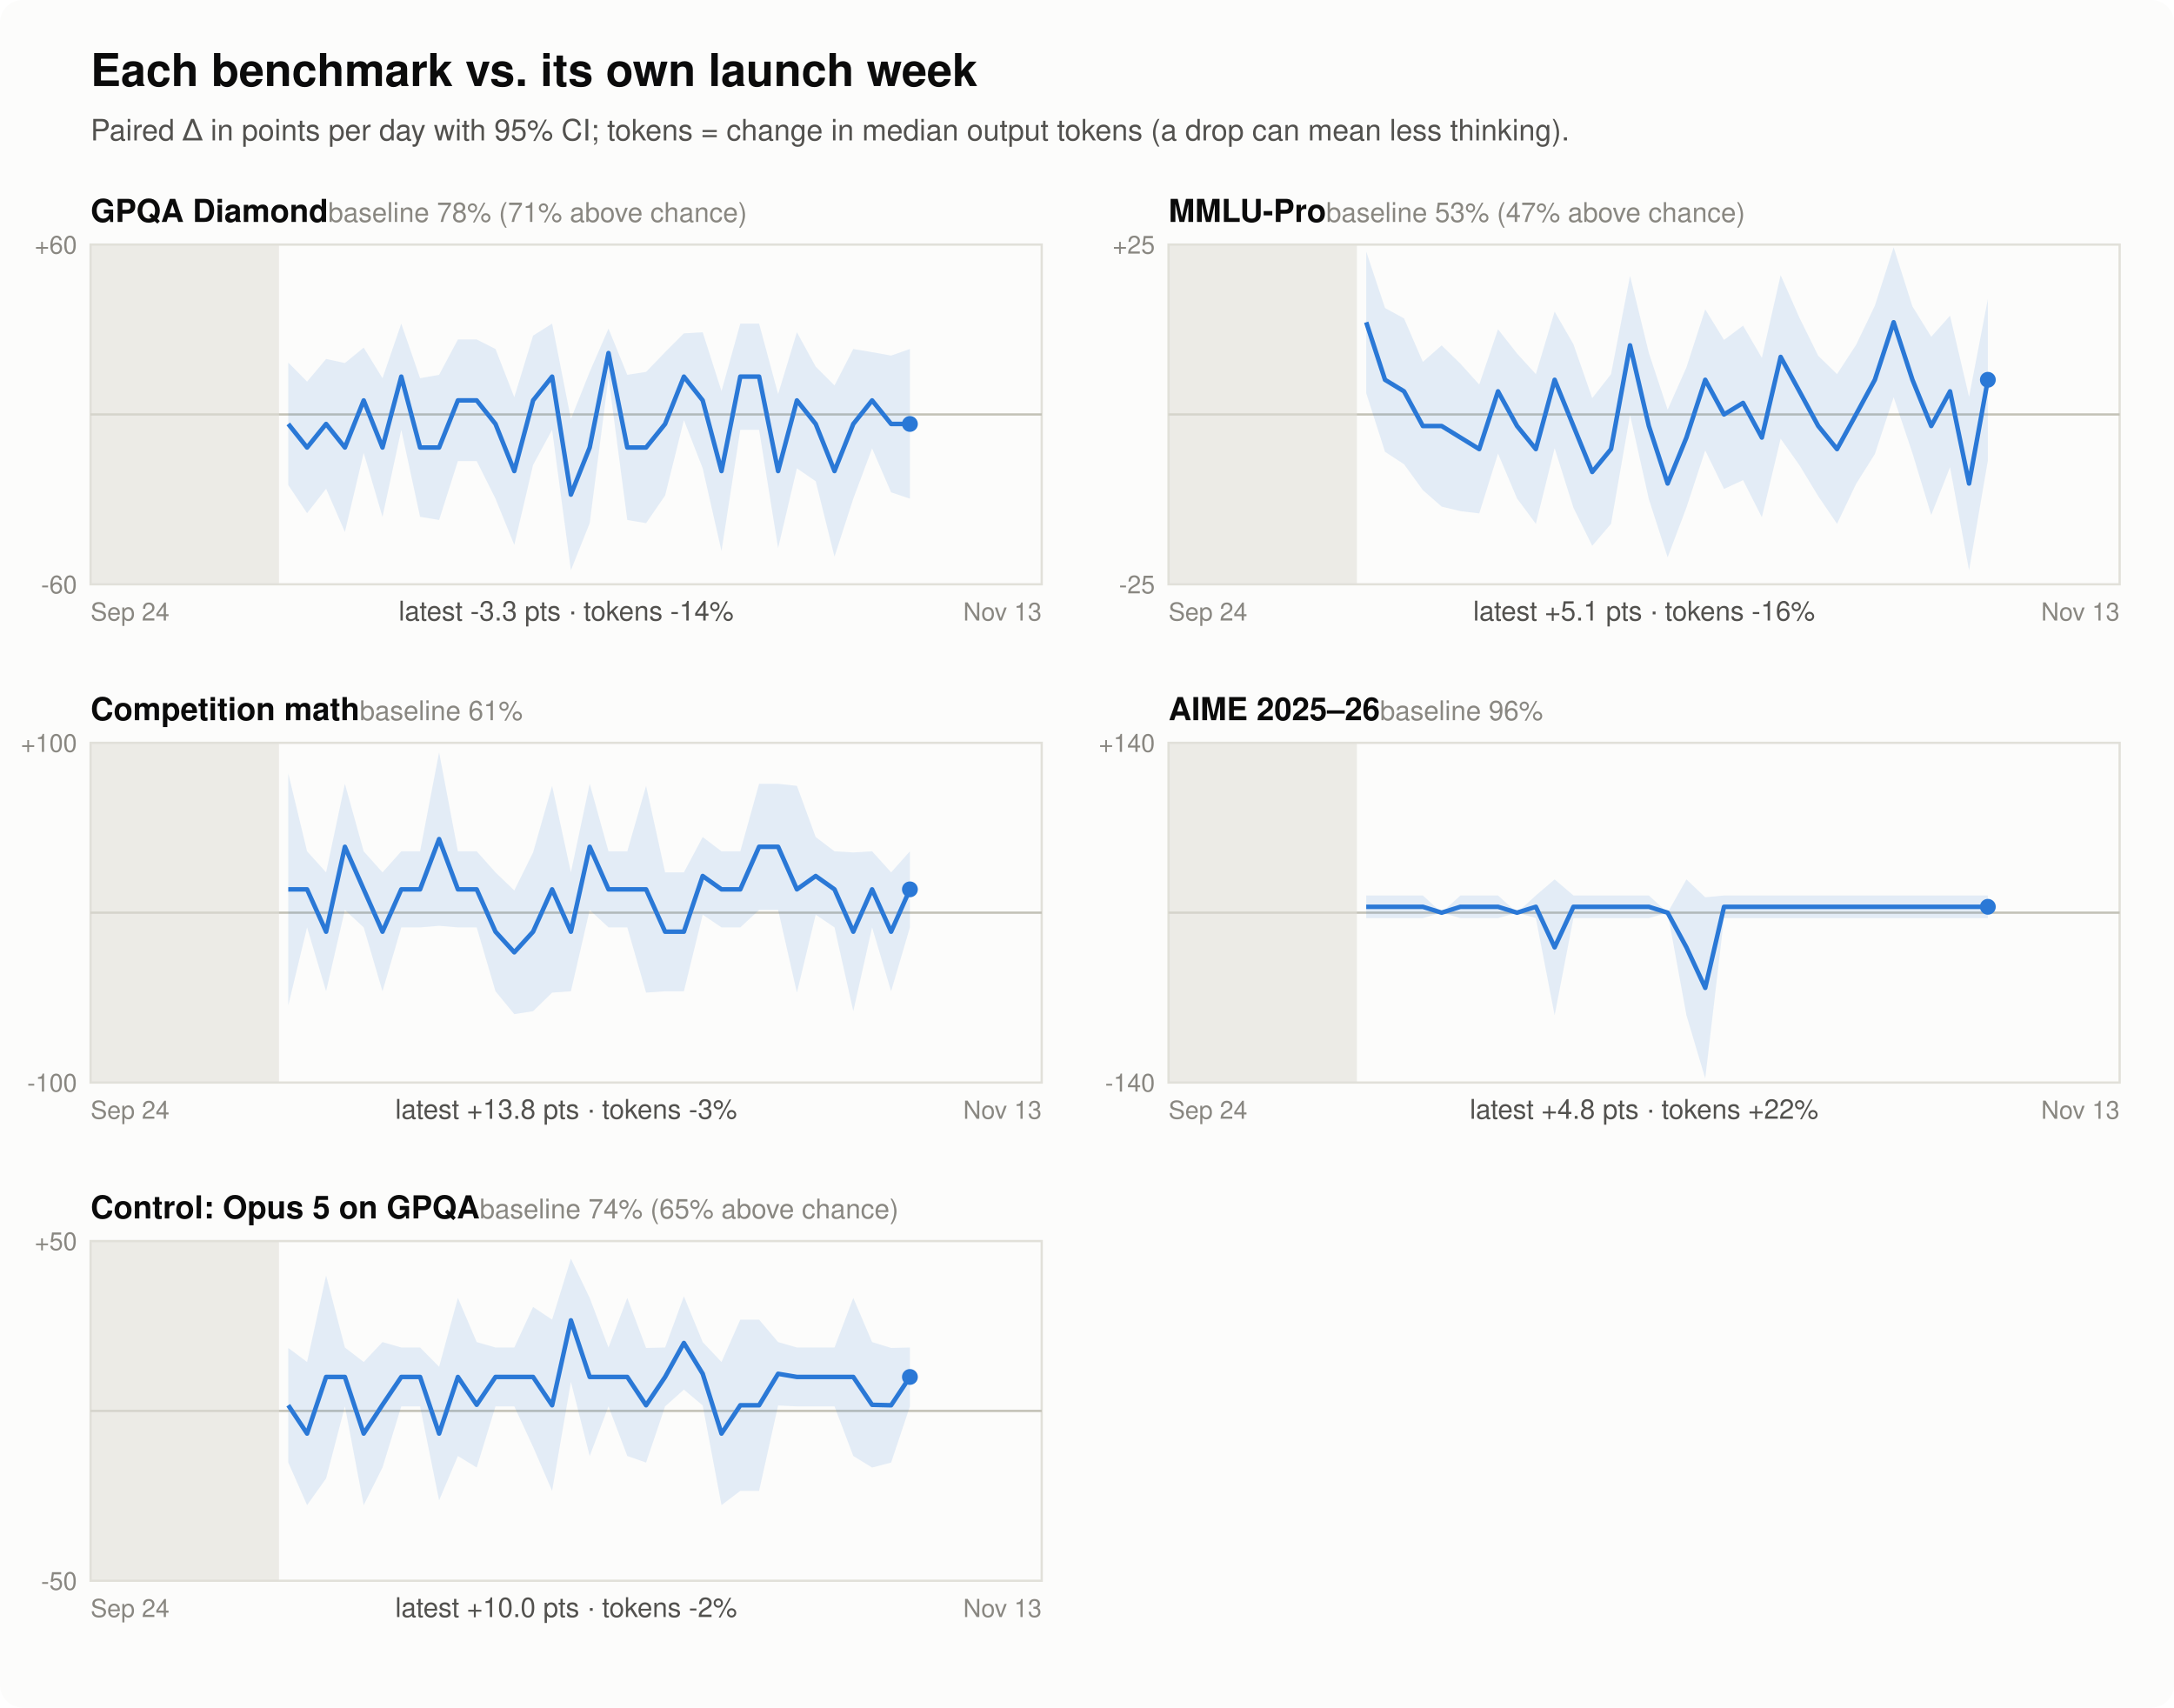
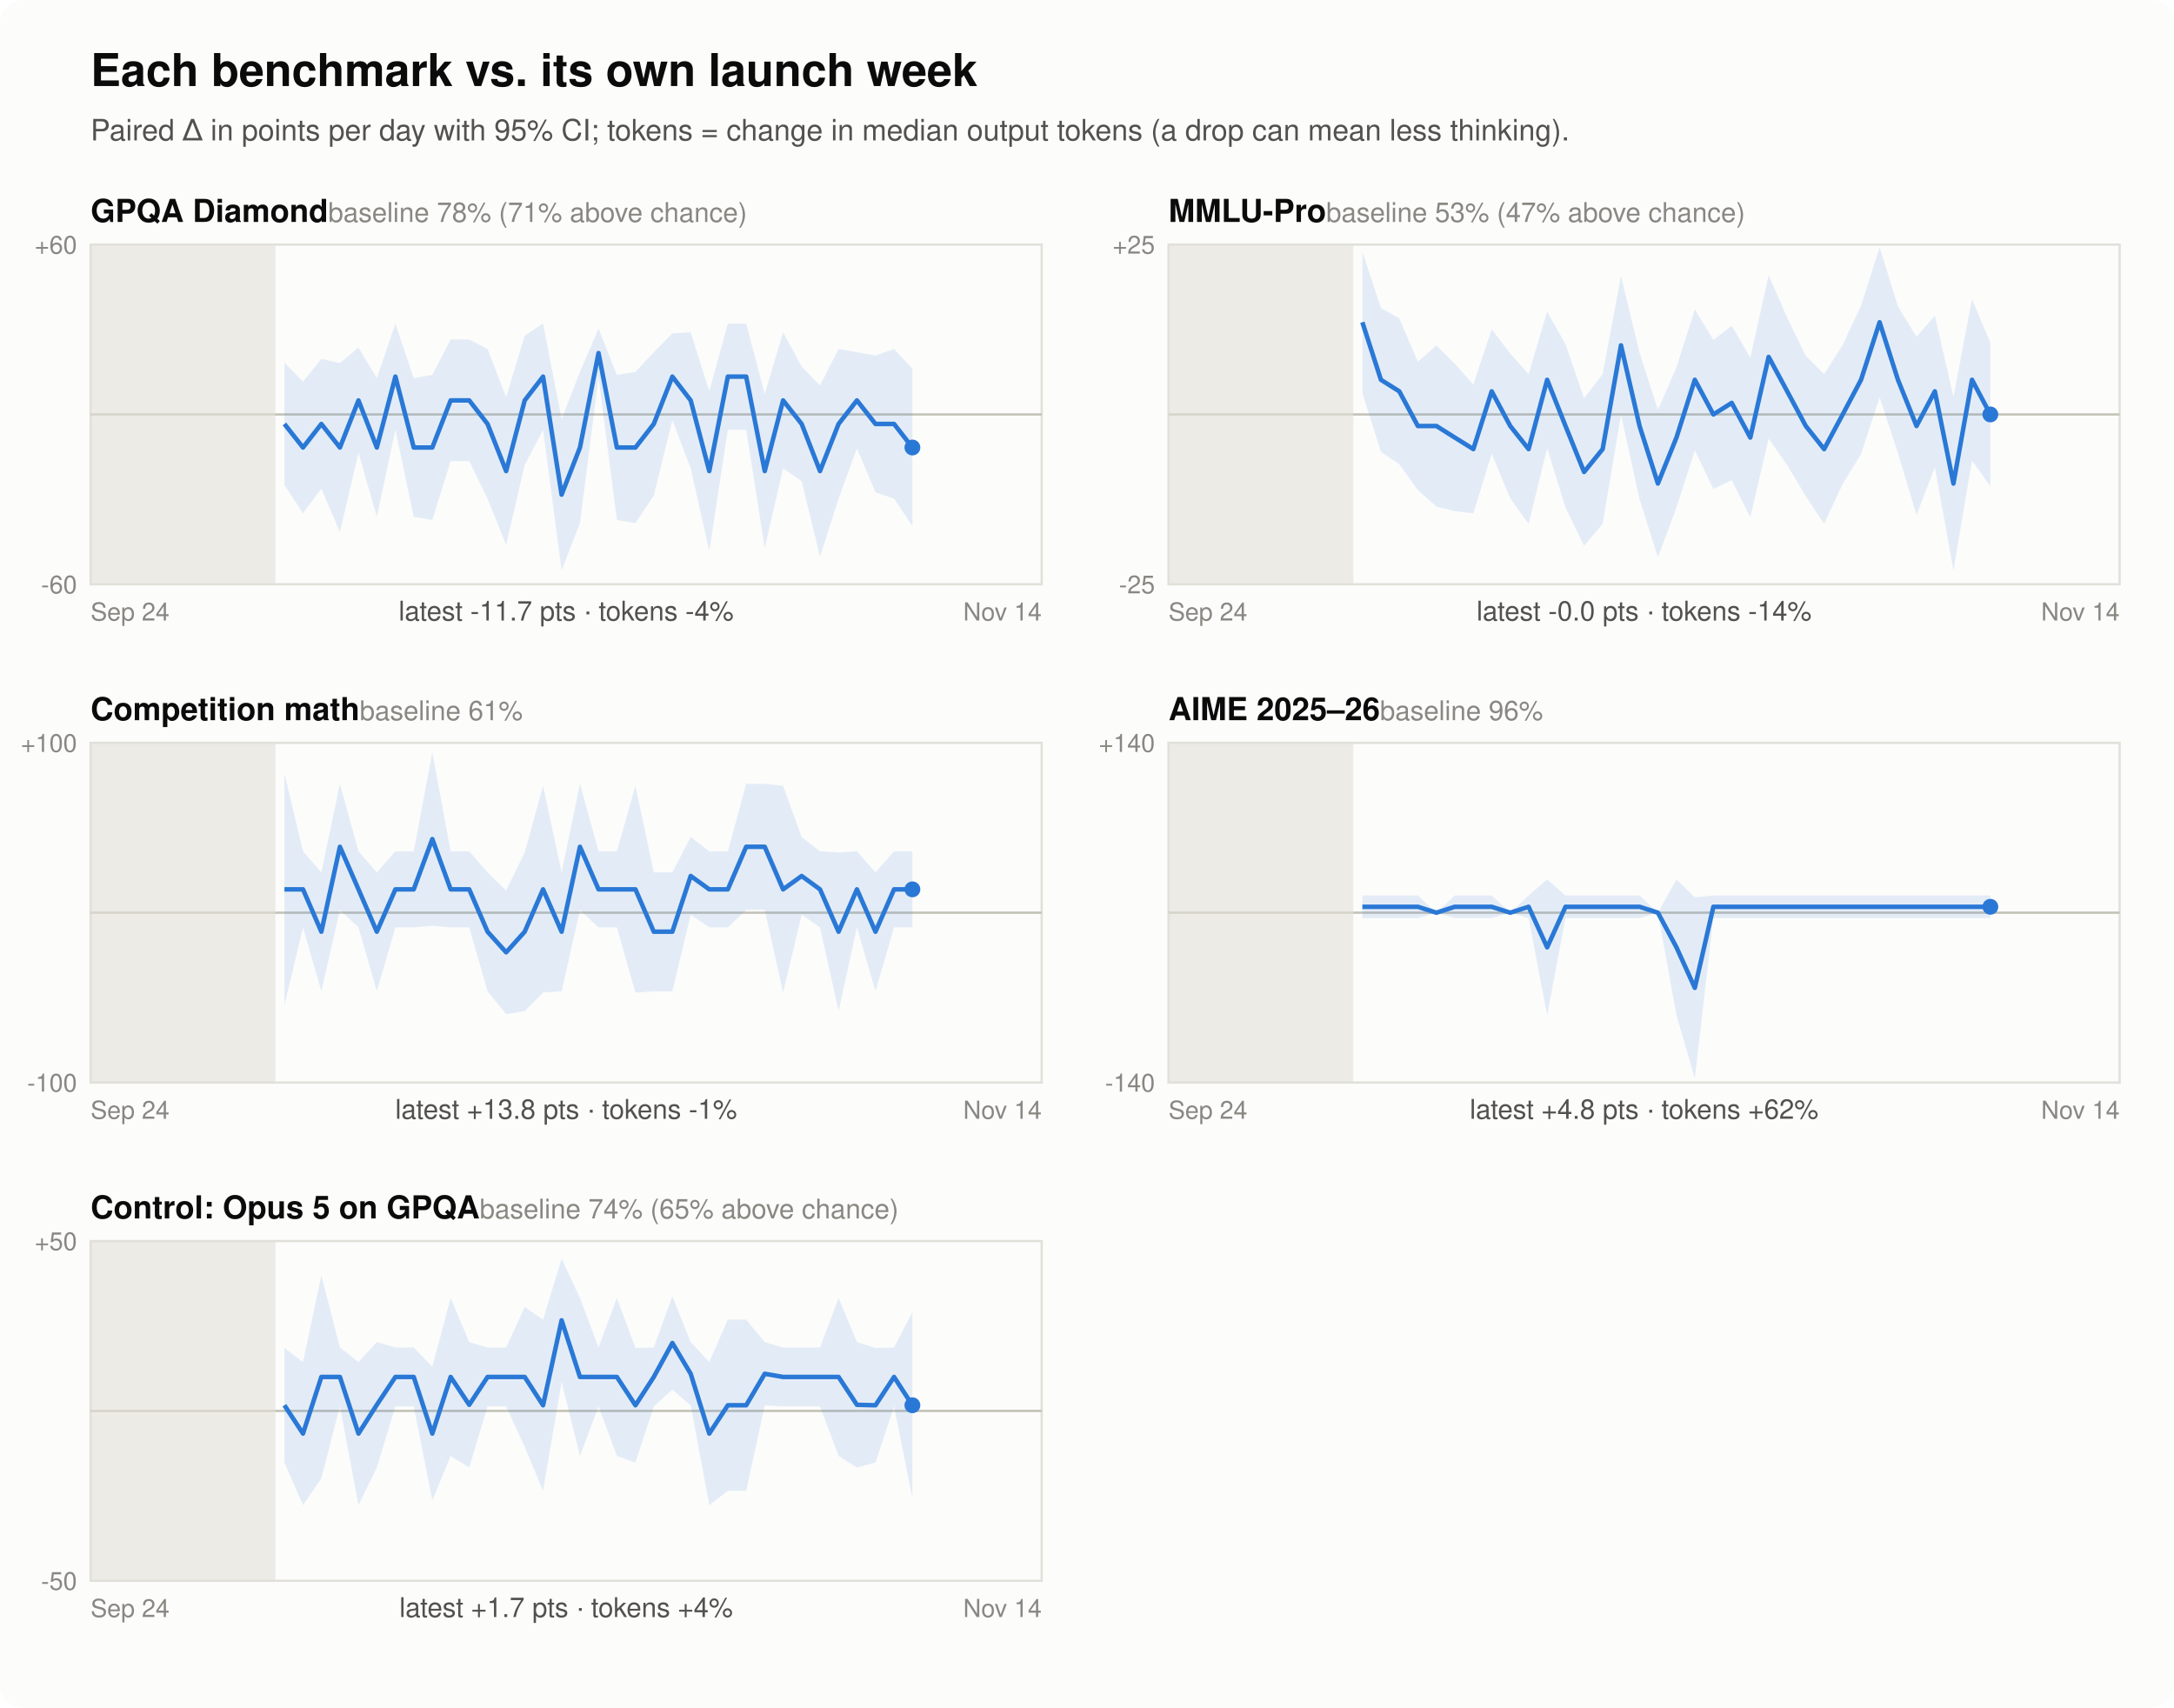
<svg xmlns="http://www.w3.org/2000/svg" width="960" height="754" viewBox="0 0 960 754" font-family="-apple-system, Segoe UI, Helvetica, Arial, sans-serif" role="img" aria-labelledby="ft fd">
  <rect width="960" height="754" rx="10" fill="#fcfcfb" />
  <text x="40" y="38" fill="#0b0b0b" font-size="20" font-weight="600">Each benchmark vs. its own launch week</text>
  <text x="40" y="62" fill="#52514e" font-size="13">Paired Δ in points per day with 95% CI; tokens = change in median output tokens (a drop can mean less thinking).</text>
  <text x="40" y="98" fill="#0b0b0b" font-size="14" font-weight="600">GPQA Diamond<tspan fill="#898781" font-weight="400" font-size="12">  baseline 78% (71% above chance)</tspan>
  </text>
  <rect x="40" y="108" width="420" height="150" fill="none" stroke="#e1e0d9" />
  <line x1="40" y1="183.0" x2="460" y2="183.0" stroke="#c3c2b7" />
  <text x="34" y="262.0" text-anchor="end" fill="#898781" font-size="11">-60</text>
  <text x="34" y="112.0" text-anchor="end" fill="#898781" font-size="11">+60</text>
-   <rect x="40.0" y="108" width="83.2" height="150" fill="#e1e0d9" opacity="0.6" />
+   <rect x="40.0" y="108" width="81.6" height="150" fill="#e1e0d9" opacity="0.6" />
  <text x="40" y="274" fill="#898781" font-size="11">Sep 24</text>
-   <text x="460" y="274" text-anchor="end" fill="#898781" font-size="11">Nov 13</text>
-   <path d="M127.3,160.1 L135.6,168.5 L144.0,158.5 L152.3,160.3 L160.6,153.5 L168.9,167.0 L177.2,142.9 L185.5,167.0 L193.9,165.5 L202.2,149.9 L210.5,149.9 L218.8,154.1 L227.1,175.4 L235.4,148.2 L243.8,142.9 L252.1,185.0 L260.4,164.2 L268.7,145.1 L277.0,165.5 L285.3,164.2 L293.7,155.5 L302.0,147.2 L310.3,146.7 L318.6,172.7 L326.9,142.9 L335.2,142.9 L343.6,174.0 L351.9,146.7 L360.2,161.9 L368.5,170.2 L376.8,154.1 L385.1,155.5 L393.5,157.0 L401.8,154.1 L401.8,220.2 L393.5,217.4 L385.1,198.0 L376.8,220.2 L368.5,245.8 L360.2,212.5 L351.9,206.8 L343.6,242.0 L335.2,189.8 L326.9,189.8 L318.6,243.3 L310.3,206.8 L302.0,185.5 L293.7,218.8 L285.3,231.0 L277.0,229.6 L268.7,166.7 L260.4,231.0 L252.1,251.8 L243.8,189.8 L235.4,205.3 L227.1,240.6 L218.8,220.2 L210.5,203.6 L202.2,203.6 L193.9,229.6 L185.5,228.2 L177.2,189.8 L168.9,228.2 L160.6,200.0 L152.3,234.9 L144.0,215.8 L135.6,226.6 L127.3,214.2 Z" fill="#2a78d6" opacity="0.12" />
-   <path d="M127.3,187.2 L135.6,197.6 L144.0,187.2 L152.3,197.6 L160.6,176.8 L168.9,197.6 L177.2,166.3 L185.5,197.6 L193.9,197.6 L202.2,176.8 L210.5,176.8 L218.8,187.2 L227.1,208.0 L235.4,176.8 L243.8,166.3 L252.1,218.4 L260.4,197.6 L268.7,155.9 L277.0,197.6 L285.3,197.6 L293.7,187.2 L302.0,166.3 L310.3,176.8 L318.6,208.0 L326.9,166.3 L335.2,166.3 L343.6,208.0 L351.9,176.8 L360.2,187.2 L368.5,208.0 L376.8,187.2 L385.1,176.8 L393.5,187.2 L401.8,187.2" fill="none" stroke="#2a78d6" stroke-width="2" stroke-linejoin="round" />
-   <circle cx="401.8" cy="187.2" r="3.5" fill="#2a78d6" />
-   <text x="250.0" y="274" text-anchor="middle" fill="#52514e" font-size="12">latest -3.3 pts · tokens -14%</text>
+   <text x="460" y="274" text-anchor="end" fill="#898781" font-size="11">Nov 14</text>
+   <path d="M125.6,160.1 L133.8,168.5 L141.9,158.5 L150.1,160.3 L158.3,153.5 L166.4,167.0 L174.6,142.9 L182.7,167.0 L190.9,165.5 L199.0,149.9 L207.2,149.9 L215.3,154.1 L223.5,175.4 L231.7,148.2 L239.8,142.9 L248.0,185.0 L256.1,164.2 L264.3,145.1 L272.4,165.5 L280.6,164.2 L288.7,155.5 L296.9,147.2 L305.0,146.7 L313.2,172.7 L321.4,142.9 L329.5,142.9 L337.7,174.0 L345.8,146.7 L354.0,161.9 L362.1,170.2 L370.3,154.1 L378.4,155.5 L386.6,157.0 L394.8,154.1 L402.9,162.8 L402.9,232.3 L394.8,220.2 L386.6,217.4 L378.4,198.0 L370.3,220.2 L362.1,245.8 L354.0,212.5 L345.8,206.8 L337.7,242.0 L329.5,189.8 L321.4,189.8 L313.2,243.3 L305.0,206.8 L296.9,185.5 L288.7,218.8 L280.6,231.0 L272.4,229.6 L264.3,166.7 L256.1,231.0 L248.0,251.8 L239.8,189.8 L231.7,205.3 L223.5,240.6 L215.3,220.2 L207.2,203.6 L199.0,203.6 L190.9,229.6 L182.7,228.2 L174.6,189.8 L166.4,228.2 L158.3,200.0 L150.1,234.9 L141.9,215.8 L133.8,226.6 L125.6,214.2 Z" fill="#2a78d6" opacity="0.12" />
+   <path d="M125.6,187.2 L133.8,197.6 L141.9,187.2 L150.1,197.6 L158.3,176.8 L166.4,197.6 L174.6,166.3 L182.7,197.6 L190.9,197.6 L199.0,176.8 L207.2,176.8 L215.3,187.2 L223.5,208.0 L231.7,176.8 L239.8,166.3 L248.0,218.4 L256.1,197.6 L264.3,155.9 L272.4,197.6 L280.6,197.6 L288.7,187.2 L296.9,166.3 L305.0,176.8 L313.2,208.0 L321.4,166.3 L329.5,166.3 L337.7,208.0 L345.8,176.8 L354.0,187.2 L362.1,208.0 L370.3,187.2 L378.4,176.8 L386.6,187.2 L394.8,187.2 L402.9,197.6" fill="none" stroke="#2a78d6" stroke-width="2" stroke-linejoin="round" />
+   <circle cx="402.9" cy="197.6" r="3.5" fill="#2a78d6" />
+   <text x="250.0" y="274" text-anchor="middle" fill="#52514e" font-size="12">latest -11.7 pts · tokens -4%</text>
  <text x="516" y="98" fill="#0b0b0b" font-size="14" font-weight="600">MMLU-Pro<tspan fill="#898781" font-weight="400" font-size="12">  baseline 53% (47% above chance)</tspan>
  </text>
  <rect x="516" y="108" width="420" height="150" fill="none" stroke="#e1e0d9" />
  <line x1="516" y1="183.0" x2="936" y2="183.0" stroke="#c3c2b7" />
  <text x="510" y="262.0" text-anchor="end" fill="#898781" font-size="11">-25</text>
  <text x="510" y="112.0" text-anchor="end" fill="#898781" font-size="11">+25</text>
-   <rect x="516.0" y="108" width="83.2" height="150" fill="#e1e0d9" opacity="0.6" />
+   <rect x="516.0" y="108" width="81.6" height="150" fill="#e1e0d9" opacity="0.6" />
  <text x="516" y="274" fill="#898781" font-size="11">Sep 24</text>
-   <text x="936" y="274" text-anchor="end" fill="#898781" font-size="11">Nov 13</text>
-   <path d="M603.3,111.1 L611.6,136.0 L620.0,140.6 L628.3,159.8 L636.6,152.5 L644.9,160.6 L653.2,169.8 L661.5,145.4 L669.9,156.1 L678.2,165.2 L686.5,137.6 L694.8,152.0 L703.1,175.8 L711.4,165.2 L719.8,121.8 L728.1,155.8 L736.4,180.9 L744.7,162.2 L753.0,136.6 L761.3,150.1 L769.7,143.8 L778.0,158.0 L786.3,121.5 L794.6,140.3 L802.9,157.1 L811.2,165.2 L819.6,152.3 L827.9,135.0 L836.2,109.2 L844.5,135.3 L852.8,148.7 L861.1,139.4 L869.5,175.2 L877.8,132.1 L877.8,203.4 L869.5,251.8 L861.1,206.3 L852.8,227.4 L844.5,200.1 L836.2,175.4 L827.9,200.5 L819.6,213.7 L811.2,231.3 L802.9,219.1 L794.6,205.4 L786.3,193.7 L778.0,228.4 L769.7,212.0 L761.3,215.9 L753.0,198.9 L744.7,224.1 L736.4,246.1 L728.1,220.4 L719.8,183.2 L711.4,231.3 L703.1,241.0 L694.8,224.2 L686.5,197.9 L678.2,231.3 L669.9,220.1 L661.5,200.3 L653.2,226.7 L644.9,225.7 L636.6,223.7 L628.3,216.4 L620.0,205.0 L611.6,199.5 L603.3,173.6 Z" fill="#2a78d6" opacity="0.12" />
-   <path d="M603.3,142.3 L611.6,167.7 L620.0,172.8 L628.3,188.1 L636.6,188.1 L644.9,193.2 L653.2,198.3 L661.5,172.8 L669.9,188.1 L678.2,198.3 L686.5,167.7 L694.8,188.1 L703.1,208.4 L711.4,198.3 L719.8,152.5 L728.1,188.1 L736.4,213.5 L744.7,193.2 L753.0,167.7 L761.3,183.0 L769.7,177.9 L778.0,193.2 L786.3,157.6 L794.6,172.8 L802.9,188.1 L811.2,198.3 L819.6,183.0 L827.9,167.7 L836.2,142.3 L844.5,167.7 L852.8,188.1 L861.1,172.8 L869.5,213.5 L877.8,167.7" fill="none" stroke="#2a78d6" stroke-width="2" stroke-linejoin="round" />
-   <circle cx="877.8" cy="167.7" r="3.5" fill="#2a78d6" />
-   <text x="726.0" y="274" text-anchor="middle" fill="#52514e" font-size="12">latest +5.1 pts · tokens -16%</text>
+   <text x="936" y="274" text-anchor="end" fill="#898781" font-size="11">Nov 14</text>
+   <path d="M601.6,111.1 L609.8,136.0 L617.9,140.6 L626.1,159.8 L634.3,152.5 L642.4,160.6 L650.6,169.8 L658.7,145.4 L666.9,156.1 L675.0,165.2 L683.2,137.6 L691.3,152.0 L699.5,175.8 L707.7,165.2 L715.8,121.8 L724.0,155.8 L732.1,180.9 L740.3,162.2 L748.4,136.6 L756.6,150.1 L764.7,143.8 L772.9,158.0 L781.0,121.5 L789.2,140.3 L797.4,157.1 L805.5,165.2 L813.7,152.3 L821.8,135.0 L830.0,109.2 L838.1,135.3 L846.3,148.7 L854.4,139.4 L862.6,175.2 L870.8,132.1 L878.9,151.3 L878.9,214.7 L870.8,203.4 L862.6,251.8 L854.4,206.3 L846.3,227.4 L838.1,200.1 L830.0,175.4 L821.8,200.5 L813.7,213.7 L805.5,231.3 L797.4,219.1 L789.2,205.4 L781.0,193.7 L772.9,228.4 L764.7,212.0 L756.6,215.9 L748.4,198.9 L740.3,224.1 L732.1,246.1 L724.0,220.4 L715.8,183.2 L707.7,231.3 L699.5,241.0 L691.3,224.2 L683.2,197.9 L675.0,231.3 L666.9,220.1 L658.7,200.3 L650.6,226.7 L642.4,225.7 L634.3,223.7 L626.1,216.4 L617.9,205.0 L609.8,199.5 L601.6,173.6 Z" fill="#2a78d6" opacity="0.12" />
+   <path d="M601.6,142.3 L609.8,167.7 L617.9,172.8 L626.1,188.1 L634.3,188.1 L642.4,193.2 L650.6,198.3 L658.7,172.8 L666.9,188.1 L675.0,198.3 L683.2,167.7 L691.3,188.1 L699.5,208.4 L707.7,198.3 L715.8,152.5 L724.0,188.1 L732.1,213.5 L740.3,193.2 L748.4,167.7 L756.6,183.0 L764.7,177.9 L772.9,193.2 L781.0,157.6 L789.2,172.8 L797.4,188.1 L805.5,198.3 L813.7,183.0 L821.8,167.7 L830.0,142.3 L838.1,167.7 L846.3,188.1 L854.4,172.8 L862.6,213.5 L870.8,167.7 L878.9,183.0" fill="none" stroke="#2a78d6" stroke-width="2" stroke-linejoin="round" />
+   <circle cx="878.9" cy="183.0" r="3.5" fill="#2a78d6" />
+   <text x="726.0" y="274" text-anchor="middle" fill="#52514e" font-size="12">latest -0.0 pts · tokens -14%</text>
  <text x="40" y="318" fill="#0b0b0b" font-size="14" font-weight="600">Competition math<tspan fill="#898781" font-weight="400" font-size="12">  baseline 61%</tspan>
  </text>
  <rect x="40" y="328" width="420" height="150" fill="none" stroke="#e1e0d9" />
  <line x1="40" y1="403.0" x2="460" y2="403.0" stroke="#c3c2b7" />
  <text x="34" y="482.0" text-anchor="end" fill="#898781" font-size="11">-100</text>
  <text x="34" y="332.0" text-anchor="end" fill="#898781" font-size="11">+100</text>
-   <rect x="40.0" y="328" width="83.2" height="150" fill="#e1e0d9" opacity="0.6" />
+   <rect x="40.0" y="328" width="81.6" height="150" fill="#e1e0d9" opacity="0.6" />
  <text x="40" y="494" fill="#898781" font-size="11">Sep 24</text>
-   <text x="460" y="494" text-anchor="end" fill="#898781" font-size="11">Nov 13</text>
-   <path d="M127.3,341.5 L135.6,375.9 L144.0,385.2 L152.3,346.1 L160.6,375.9 L168.9,385.2 L177.2,375.9 L185.5,375.9 L193.9,332.2 L202.2,375.9 L210.5,375.9 L218.8,385.2 L227.1,393.2 L235.4,376.4 L243.8,347.0 L252.1,385.2 L260.4,346.1 L268.7,375.9 L277.0,375.9 L285.3,347.0 L293.7,385.2 L302.0,385.2 L310.3,369.6 L318.6,375.9 L326.9,375.9 L335.2,346.1 L343.6,346.1 L351.9,347.0 L360.2,369.6 L368.5,375.9 L376.8,376.4 L385.1,375.9 L393.5,385.2 L401.8,375.9 L401.8,409.5 L393.5,437.7 L385.1,409.5 L376.8,446.5 L368.5,409.5 L360.2,403.9 L351.9,438.3 L343.6,401.8 L335.2,401.8 L326.9,409.5 L318.6,409.5 L310.3,403.9 L302.0,437.7 L293.7,437.7 L285.3,438.3 L277.0,409.5 L268.7,409.5 L260.4,401.8 L252.1,437.7 L243.8,438.3 L235.4,446.5 L227.1,447.8 L218.8,437.7 L210.5,409.5 L202.2,409.5 L193.9,408.8 L185.5,409.5 L177.2,409.5 L168.9,437.7 L160.6,409.5 L152.3,401.8 L144.0,437.7 L135.6,409.5 L127.3,443.9 Z" fill="#2a78d6" opacity="0.12" />
-   <path d="M127.3,392.7 L135.6,392.7 L144.0,411.4 L152.3,373.9 L160.6,392.7 L168.9,411.4 L177.2,392.7 L185.5,392.7 L193.9,370.5 L202.2,392.7 L210.5,392.7 L218.8,411.4 L227.1,420.5 L235.4,411.4 L243.8,392.7 L252.1,411.4 L260.4,373.9 L268.7,392.7 L277.0,392.7 L285.3,392.7 L293.7,411.4 L302.0,411.4 L310.3,386.8 L318.6,392.7 L326.9,392.7 L335.2,373.9 L343.6,373.9 L351.9,392.7 L360.2,386.8 L368.5,392.7 L376.8,411.4 L385.1,392.7 L393.5,411.4 L401.8,392.7" fill="none" stroke="#2a78d6" stroke-width="2" stroke-linejoin="round" />
-   <circle cx="401.8" cy="392.7" r="3.5" fill="#2a78d6" />
-   <text x="250.0" y="494" text-anchor="middle" fill="#52514e" font-size="12">latest +13.8 pts · tokens -3%</text>
+   <text x="460" y="494" text-anchor="end" fill="#898781" font-size="11">Nov 14</text>
+   <path d="M125.6,341.5 L133.8,375.9 L141.9,385.2 L150.1,346.1 L158.3,375.9 L166.4,385.2 L174.6,375.9 L182.7,375.9 L190.9,332.2 L199.0,375.9 L207.2,375.9 L215.3,385.2 L223.5,393.2 L231.7,376.4 L239.8,347.0 L248.0,385.2 L256.1,346.1 L264.3,375.9 L272.4,375.9 L280.6,347.0 L288.7,385.2 L296.9,385.2 L305.0,369.6 L313.2,375.9 L321.4,375.9 L329.5,346.1 L337.7,346.1 L345.8,347.0 L354.0,369.6 L362.1,375.9 L370.3,376.4 L378.4,375.9 L386.6,385.2 L394.8,375.9 L402.9,375.9 L402.9,409.5 L394.8,409.5 L386.6,437.7 L378.4,409.5 L370.3,446.5 L362.1,409.5 L354.0,403.9 L345.8,438.3 L337.7,401.8 L329.5,401.8 L321.4,409.5 L313.2,409.5 L305.0,403.9 L296.9,437.7 L288.7,437.7 L280.6,438.3 L272.4,409.5 L264.3,409.5 L256.1,401.8 L248.0,437.7 L239.8,438.3 L231.7,446.5 L223.5,447.8 L215.3,437.7 L207.2,409.5 L199.0,409.5 L190.9,408.8 L182.7,409.5 L174.6,409.5 L166.4,437.7 L158.3,409.5 L150.1,401.8 L141.9,437.7 L133.8,409.5 L125.6,443.9 Z" fill="#2a78d6" opacity="0.12" />
+   <path d="M125.6,392.7 L133.8,392.7 L141.9,411.4 L150.1,373.9 L158.3,392.7 L166.4,411.4 L174.6,392.7 L182.7,392.7 L190.9,370.5 L199.0,392.7 L207.2,392.7 L215.3,411.4 L223.5,420.5 L231.7,411.4 L239.8,392.7 L248.0,411.4 L256.1,373.9 L264.3,392.7 L272.4,392.7 L280.6,392.7 L288.7,411.4 L296.9,411.4 L305.0,386.8 L313.2,392.7 L321.4,392.7 L329.5,373.9 L337.7,373.9 L345.8,392.7 L354.0,386.8 L362.1,392.7 L370.3,411.4 L378.4,392.7 L386.6,411.4 L394.8,392.7 L402.9,392.7" fill="none" stroke="#2a78d6" stroke-width="2" stroke-linejoin="round" />
+   <circle cx="402.9" cy="392.7" r="3.5" fill="#2a78d6" />
+   <text x="250.0" y="494" text-anchor="middle" fill="#52514e" font-size="12">latest +13.8 pts · tokens -1%</text>
  <text x="516" y="318" fill="#0b0b0b" font-size="14" font-weight="600">AIME 2025–26<tspan fill="#898781" font-weight="400" font-size="12">  baseline 96%</tspan>
  </text>
  <rect x="516" y="328" width="420" height="150" fill="none" stroke="#e1e0d9" />
  <line x1="516" y1="403.0" x2="936" y2="403.0" stroke="#c3c2b7" />
  <text x="510" y="482.0" text-anchor="end" fill="#898781" font-size="11">-140</text>
  <text x="510" y="332.0" text-anchor="end" fill="#898781" font-size="11">+140</text>
-   <rect x="516.0" y="328" width="83.2" height="150" fill="#e1e0d9" opacity="0.6" />
+   <rect x="516.0" y="328" width="81.6" height="150" fill="#e1e0d9" opacity="0.6" />
  <text x="516" y="494" fill="#898781" font-size="11">Sep 24</text>
-   <text x="936" y="494" text-anchor="end" fill="#898781" font-size="11">Nov 13</text>
-   <path d="M603.3,395.4 L611.6,395.4 L620.0,395.4 L628.3,395.4 L636.6,403.0 L644.9,395.4 L653.2,395.4 L661.5,395.4 L669.9,403.0 L678.2,395.4 L686.5,388.3 L694.8,395.4 L703.1,395.4 L711.4,395.4 L719.8,395.4 L728.1,395.4 L736.4,403.0 L744.7,388.3 L753.0,396.2 L761.3,395.4 L769.7,395.4 L778.0,395.4 L786.3,395.4 L794.6,395.4 L802.9,395.4 L811.2,395.4 L819.6,395.4 L827.9,395.4 L836.2,395.4 L844.5,395.4 L852.8,395.4 L861.1,395.4 L869.5,395.4 L877.8,395.4 L877.8,405.4 L869.5,405.4 L861.1,405.4 L852.8,405.4 L844.5,405.4 L836.2,405.4 L827.9,405.4 L819.6,405.4 L811.2,405.4 L802.9,405.4 L794.6,405.4 L786.3,405.4 L778.0,405.4 L769.7,405.4 L761.3,405.4 L753.0,476.2 L744.7,448.3 L736.4,403.0 L728.1,405.4 L719.8,405.4 L711.4,405.4 L703.1,405.4 L694.8,405.4 L686.5,448.3 L678.2,405.4 L669.9,403.0 L661.5,405.4 L653.2,405.4 L644.9,405.4 L636.6,403.0 L628.3,405.4 L620.0,405.4 L611.6,405.4 L603.3,405.4 Z" fill="#2a78d6" opacity="0.12" />
-   <path d="M603.3,400.4 L611.6,400.4 L620.0,400.4 L628.3,400.4 L636.6,403.0 L644.9,400.4 L653.2,400.4 L661.5,400.4 L669.9,403.0 L678.2,400.4 L686.5,418.3 L694.8,400.4 L703.1,400.4 L711.4,400.4 L719.8,400.4 L728.1,400.4 L736.4,403.0 L744.7,418.3 L753.0,436.2 L761.3,400.4 L769.7,400.4 L778.0,400.4 L786.3,400.4 L794.6,400.4 L802.9,400.4 L811.2,400.4 L819.6,400.4 L827.9,400.4 L836.2,400.4 L844.5,400.4 L852.8,400.4 L861.1,400.4 L869.5,400.4 L877.8,400.4" fill="none" stroke="#2a78d6" stroke-width="2" stroke-linejoin="round" />
-   <circle cx="877.8" cy="400.4" r="3.5" fill="#2a78d6" />
-   <text x="726.0" y="494" text-anchor="middle" fill="#52514e" font-size="12">latest +4.8 pts · tokens +22%</text>
+   <text x="936" y="494" text-anchor="end" fill="#898781" font-size="11">Nov 14</text>
+   <path d="M601.6,395.4 L609.8,395.4 L617.9,395.4 L626.1,395.4 L634.3,403.0 L642.4,395.4 L650.6,395.4 L658.7,395.4 L666.9,403.0 L675.0,395.4 L683.2,388.3 L691.3,395.4 L699.5,395.4 L707.7,395.4 L715.8,395.4 L724.0,395.4 L732.1,403.0 L740.3,388.3 L748.4,396.2 L756.6,395.4 L764.7,395.4 L772.9,395.4 L781.0,395.4 L789.2,395.4 L797.4,395.4 L805.5,395.4 L813.7,395.4 L821.8,395.4 L830.0,395.4 L838.1,395.4 L846.3,395.4 L854.4,395.4 L862.6,395.4 L870.8,395.4 L878.9,395.4 L878.9,405.4 L870.8,405.4 L862.6,405.4 L854.4,405.4 L846.3,405.4 L838.1,405.4 L830.0,405.4 L821.8,405.4 L813.7,405.4 L805.5,405.4 L797.4,405.4 L789.2,405.4 L781.0,405.4 L772.9,405.4 L764.7,405.4 L756.6,405.4 L748.4,476.2 L740.3,448.3 L732.1,403.0 L724.0,405.4 L715.8,405.4 L707.7,405.4 L699.5,405.4 L691.3,405.4 L683.2,448.3 L675.0,405.4 L666.9,403.0 L658.7,405.4 L650.6,405.4 L642.4,405.4 L634.3,403.0 L626.1,405.4 L617.9,405.4 L609.8,405.4 L601.6,405.4 Z" fill="#2a78d6" opacity="0.12" />
+   <path d="M601.6,400.4 L609.8,400.4 L617.9,400.4 L626.1,400.4 L634.3,403.0 L642.4,400.4 L650.6,400.4 L658.7,400.4 L666.9,403.0 L675.0,400.4 L683.2,418.3 L691.3,400.4 L699.5,400.4 L707.7,400.4 L715.8,400.4 L724.0,400.4 L732.1,403.0 L740.3,418.3 L748.4,436.2 L756.6,400.4 L764.7,400.4 L772.9,400.4 L781.0,400.4 L789.2,400.4 L797.4,400.4 L805.5,400.4 L813.7,400.4 L821.8,400.4 L830.0,400.4 L838.1,400.4 L846.3,400.4 L854.4,400.4 L862.6,400.4 L870.8,400.4 L878.9,400.4" fill="none" stroke="#2a78d6" stroke-width="2" stroke-linejoin="round" />
+   <circle cx="878.9" cy="400.4" r="3.5" fill="#2a78d6" />
+   <text x="726.0" y="494" text-anchor="middle" fill="#52514e" font-size="12">latest +4.8 pts · tokens +62%</text>
  <text x="40" y="538" fill="#0b0b0b" font-size="14" font-weight="600">Control: Opus 5 on GPQA<tspan fill="#898781" font-weight="400" font-size="12">  baseline 74% (65% above chance)</tspan>
  </text>
  <rect x="40" y="548" width="420" height="150" fill="none" stroke="#e1e0d9" />
  <line x1="40" y1="623.0" x2="460" y2="623.0" stroke="#c3c2b7" />
  <text x="34" y="702.0" text-anchor="end" fill="#898781" font-size="11">-50</text>
  <text x="34" y="552.0" text-anchor="end" fill="#898781" font-size="11">+50</text>
-   <rect x="40.0" y="548" width="83.2" height="150" fill="#e1e0d9" opacity="0.6" />
+   <rect x="40.0" y="548" width="81.6" height="150" fill="#e1e0d9" opacity="0.6" />
  <text x="40" y="714" fill="#898781" font-size="11">Sep 24</text>
-   <text x="460" y="714" text-anchor="end" fill="#898781" font-size="11">Nov 13</text>
-   <path d="M127.3,595.2 L135.6,601.4 L144.0,563.2 L152.3,595.0 L160.6,601.4 L168.9,592.6 L177.2,595.0 L185.5,595.0 L193.9,603.5 L202.2,573.1 L210.5,592.6 L218.8,595.0 L227.1,595.0 L235.4,577.1 L243.8,582.7 L252.1,555.8 L260.4,573.1 L268.7,595.0 L277.0,573.1 L285.3,595.2 L293.7,595.0 L302.0,572.4 L310.3,592.6 L318.6,601.4 L326.9,582.7 L335.2,582.7 L343.6,592.6 L351.9,595.0 L360.2,595.0 L368.5,595.0 L376.8,573.1 L385.1,592.6 L393.5,595.2 L401.8,595.0 L401.8,621.0 L393.5,645.8 L385.1,648.0 L376.8,642.9 L368.5,621.0 L360.2,621.0 L351.9,621.0 L343.6,620.6 L335.2,658.3 L326.9,658.3 L318.6,664.6 L310.3,620.6 L302.0,613.6 L293.7,621.0 L285.3,645.8 L277.0,642.9 L268.7,621.0 L260.4,642.9 L252.1,610.2 L243.8,658.3 L235.4,638.9 L227.1,621.0 L218.8,621.0 L210.5,648.0 L202.2,642.9 L193.9,662.5 L185.5,621.0 L177.2,621.0 L168.9,648.0 L160.6,664.6 L152.3,621.0 L144.0,652.8 L135.6,664.6 L127.3,645.8 Z" fill="#2a78d6" opacity="0.12" />
-   <path d="M127.3,620.5 L135.6,633.0 L144.0,608.0 L152.3,608.0 L160.6,633.0 L168.9,620.3 L177.2,608.0 L185.5,608.0 L193.9,633.0 L202.2,608.0 L210.5,620.3 L218.8,608.0 L227.1,608.0 L235.4,608.0 L243.8,620.5 L252.1,583.0 L260.4,608.0 L268.7,608.0 L277.0,608.0 L285.3,620.5 L293.7,608.0 L302.0,593.0 L310.3,606.6 L318.6,633.0 L326.9,620.5 L335.2,620.5 L343.6,606.6 L351.9,608.0 L360.2,608.0 L368.5,608.0 L376.8,608.0 L385.1,620.3 L393.5,620.5 L401.8,608.0" fill="none" stroke="#2a78d6" stroke-width="2" stroke-linejoin="round" />
-   <circle cx="401.8" cy="608.0" r="3.5" fill="#2a78d6" />
-   <text x="250.0" y="714" text-anchor="middle" fill="#52514e" font-size="12">latest +10.0 pts · tokens -2%</text>
+   <text x="460" y="714" text-anchor="end" fill="#898781" font-size="11">Nov 14</text>
+   <path d="M125.6,595.2 L133.8,601.4 L141.9,563.2 L150.1,595.0 L158.3,601.4 L166.4,592.6 L174.6,595.0 L182.7,595.0 L190.9,603.5 L199.0,573.1 L207.2,592.6 L215.3,595.0 L223.5,595.0 L231.7,577.1 L239.8,582.7 L248.0,555.8 L256.1,573.1 L264.3,595.0 L272.4,573.1 L280.6,595.2 L288.7,595.0 L296.9,572.4 L305.0,592.6 L313.2,601.4 L321.4,582.7 L329.5,582.7 L337.7,592.6 L345.8,595.0 L354.0,595.0 L362.1,595.0 L370.3,573.1 L378.4,592.6 L386.6,595.2 L394.8,595.0 L402.9,579.4 L402.9,661.6 L394.8,621.0 L386.6,645.8 L378.4,648.0 L370.3,642.9 L362.1,621.0 L354.0,621.0 L345.8,621.0 L337.7,620.6 L329.5,658.3 L321.4,658.3 L313.2,664.6 L305.0,620.6 L296.9,613.6 L288.7,621.0 L280.6,645.8 L272.4,642.9 L264.3,621.0 L256.1,642.9 L248.0,610.2 L239.8,658.3 L231.7,638.9 L223.5,621.0 L215.3,621.0 L207.2,648.0 L199.0,642.9 L190.9,662.5 L182.7,621.0 L174.6,621.0 L166.4,648.0 L158.3,664.6 L150.1,621.0 L141.9,652.8 L133.8,664.6 L125.6,645.8 Z" fill="#2a78d6" opacity="0.12" />
+   <path d="M125.6,620.5 L133.8,633.0 L141.9,608.0 L150.1,608.0 L158.3,633.0 L166.4,620.3 L174.6,608.0 L182.7,608.0 L190.9,633.0 L199.0,608.0 L207.2,620.3 L215.3,608.0 L223.5,608.0 L231.7,608.0 L239.8,620.5 L248.0,583.0 L256.1,608.0 L264.3,608.0 L272.4,608.0 L280.6,620.5 L288.7,608.0 L296.9,593.0 L305.0,606.6 L313.2,633.0 L321.4,620.5 L329.5,620.5 L337.7,606.6 L345.8,608.0 L354.0,608.0 L362.1,608.0 L370.3,608.0 L378.4,620.3 L386.6,620.5 L394.8,608.0 L402.9,620.5" fill="none" stroke="#2a78d6" stroke-width="2" stroke-linejoin="round" />
+   <circle cx="402.9" cy="620.5" r="3.5" fill="#2a78d6" />
+   <text x="250.0" y="714" text-anchor="middle" fill="#52514e" font-size="12">latest +1.7 pts · tokens +4%</text>
</svg>
